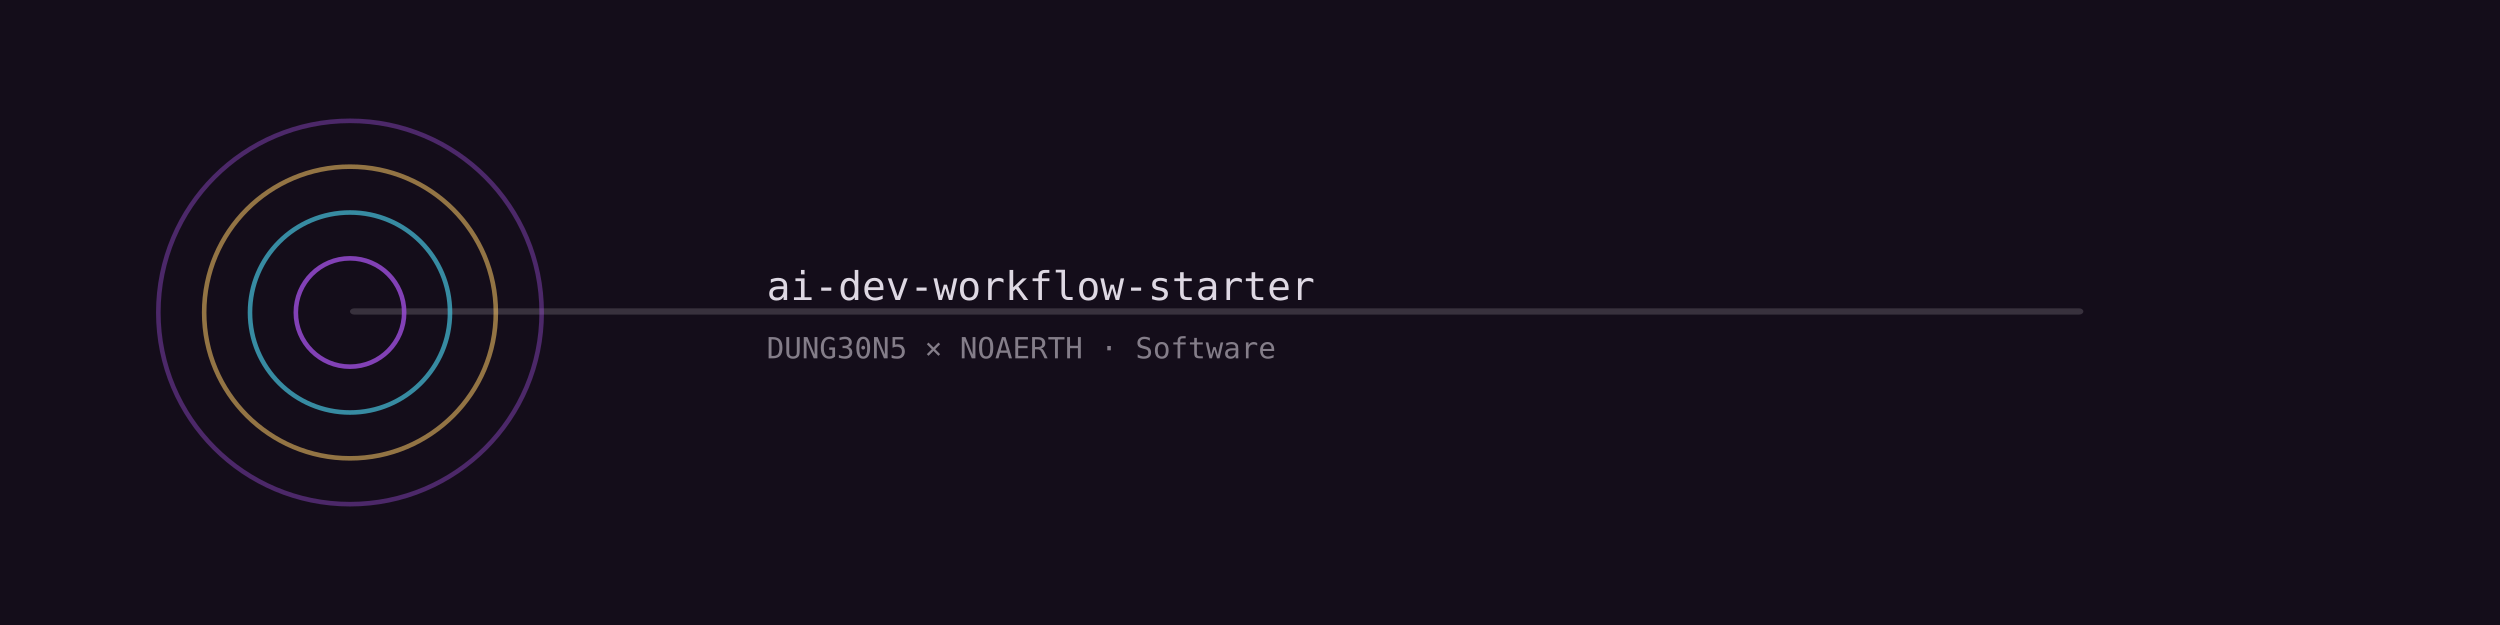
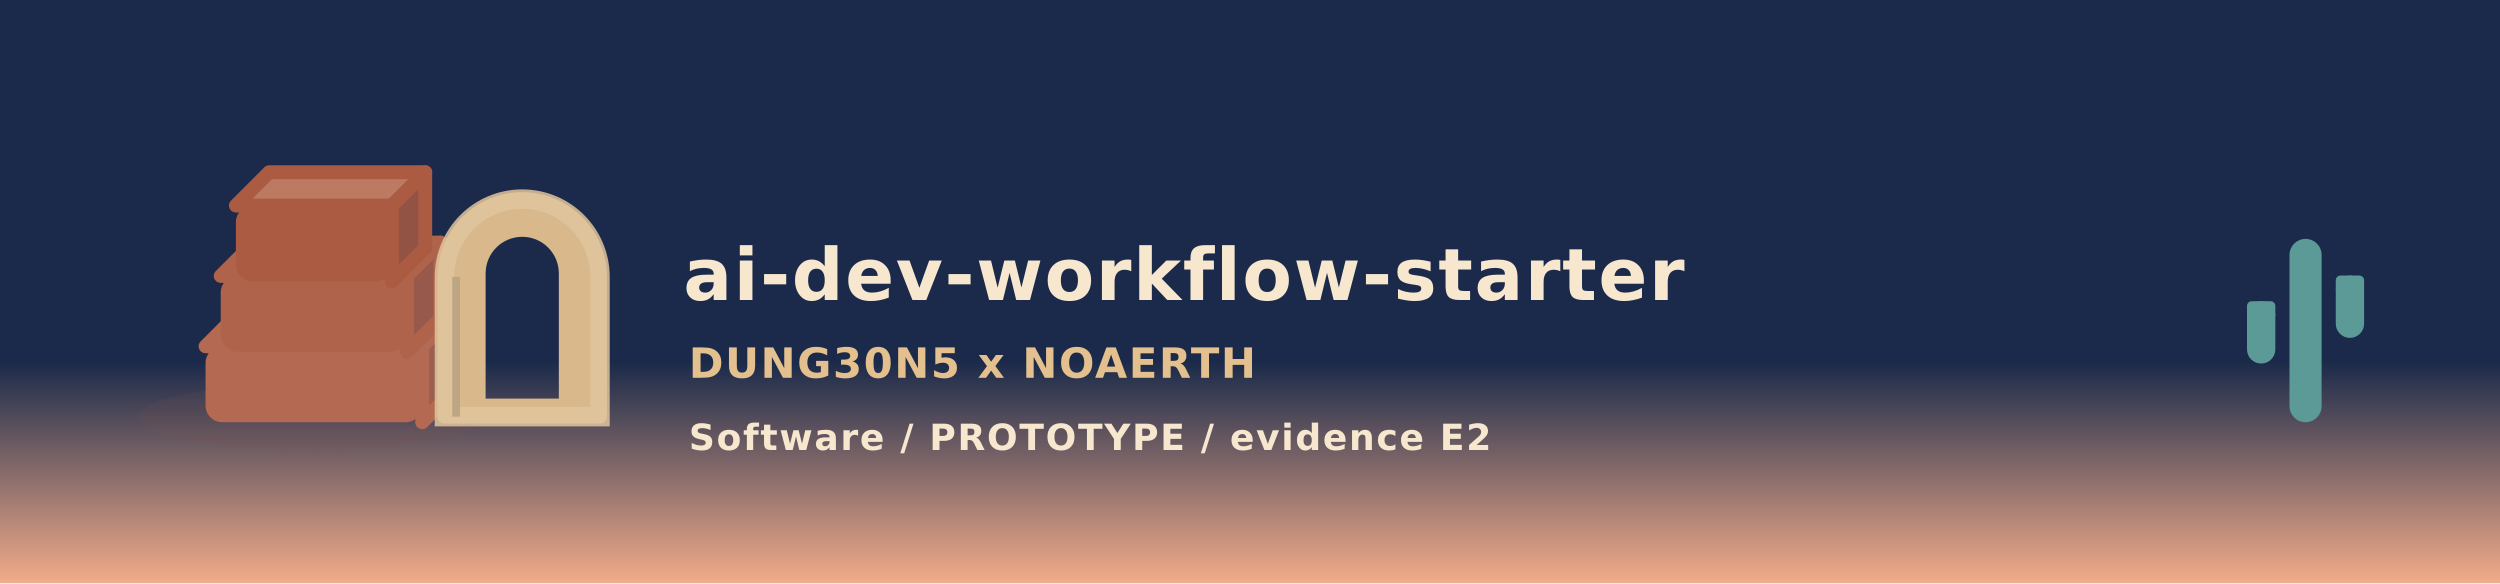
- <svg xmlns="http://www.w3.org/2000/svg" viewBox="0 0 1200 300" width="1200" height="300" role="img" aria-label="ai-dev-workflow-starter identity object">
-   <rect width="1200" height="300" fill="#140d1a" />
-   <defs>
-     <linearGradient id="gft" x1="0" y1="0" x2="1" y2="1">
-       <stop offset="0%" stop-color="#9d4edd" />
-       <stop offset="100%" stop-color="#48cae4" />
-     </linearGradient>
-   </defs>
-   <rect x="168.00" y="148.00" width="832.00" height="3.00" rx="2.00" fill="rgba(244,238,248,0.160)" opacity="1.00" />
-   <circle cx="168.00" cy="150.00" r="26.00" fill="none" stroke="rgba(157,78,221,0.800)" stroke-width="2.20" opacity="1.00" />
-   <circle cx="168.00" cy="150.00" r="48.00" fill="none" stroke="rgba(72,202,228,0.670)" stroke-width="2.20" opacity="1.00" />
-   <circle cx="168.00" cy="150.00" r="70.00" fill="none" stroke="rgba(255,203,105,0.540)" stroke-width="2.20" opacity="1.00" />
-   <circle cx="168.00" cy="150.00" r="92.00" fill="none" stroke="rgba(157,78,221,0.410)" stroke-width="2.20" opacity="1.00" />
-   <text x="368" y="144" font-family="ui-monospace,Menlo,monospace" font-size="19" fill="rgba(244,238,248,0.900)">ai-dev-workflow-starter</text>
-   <text x="368" y="172" font-family="ui-monospace,Menlo,monospace" font-size="14" fill="rgba(244,238,248,0.500)">DUNG30N5 × NOAERTH · Software</text>
+ <svg xmlns="http://www.w3.org/2000/svg" width="900" height="210" viewBox="0 0 900 210" role="img" aria-label="ai-dev-workflow-starter - identity object">
+   <linearGradient id="skyf" x1="0" y1="0" x2="0" y2="1">
+     <stop offset="0" stop-color="#1b2a4a" />
+     <stop offset="0.62" stop-color="#1b2a4a" />
+     <stop offset="1" stop-color="#f3ad8a" />
+   </linearGradient>
+   <rect width="900" height="210" fill="url(#skyf)" />
+   <rect x="0" y="352" width="900" height="-142" fill="#e3c08d" />
+   <rect x="0" y="352" width="900" height="3" fill="#e6c596" />
+   <ellipse cx="112" cy="150" rx="62" ry="12" fill="rgba(138,90,68,0.11)" />
+   <path d="M74,124.67 L152,124.67 L164,112.67 L86,112.67 Z" fill="#c3866d" stroke="#b46a52" stroke-width="5" stroke-linejoin="round" />
+   <path d="M152,124.67 L164,112.67 L164,140 L152,152 Z" fill="#9a5f51" stroke="#b46a52" stroke-width="5" stroke-linejoin="round" />
+   <rect x="74" y="124.67" width="78" height="27.33" rx="6" fill="#b46a52" />
+   <path d="M79.46,99.33 L146.54,99.33 L158.54,87.33 L91.46,87.33 Z" fill="#bf8068" stroke="#b0634b" stroke-width="5" stroke-linejoin="round" />
+   <path d="M146.54,99.33 L158.54,87.33 L158.54,114.67 L146.54,126.67 Z" fill="#97594b" stroke="#b0634b" stroke-width="5" stroke-linejoin="round" />
+   <rect x="79.46" y="99.33" width="67.08" height="27.33" rx="6" fill="#b0634b" />
+   <path d="M84.92,74 L141.08,74 L153.08,62 L96.92,62 Z" fill="#bc7a62" stroke="#ac5b43" stroke-width="5" stroke-linejoin="round" />
+   <path d="M141.08,74 L153.08,62 L153.08,89.33 L141.08,101.33 Z" fill="#935344" stroke="#ac5b43" stroke-width="5" stroke-linejoin="round" />
+   <rect x="84.92" y="74" width="56.16" height="27.33" rx="6" fill="#ac5b43" />
+   <path d="M160,150 L160,99.68 A28,28 0 0 1 216,99.68 L216,150 Z M172.32,146 L172.32,98.43 A15.68,15.68 0 0 1 203.68,98.43 L203.68,146 Z" fill="#d9b98c" fill-rule="evenodd" stroke="#d9b98c" stroke-width="5" stroke-linejoin="round" />
+   <path d="M160,150 L160,99.68 A28,28 0 0 1 216,99.68 L216,150 Z" fill="none" stroke="#e0c49c" stroke-width="7" stroke-linecap="round" opacity="0.85" />
+   <rect x="162.8" y="99.68" width="2.8" height="50.32" fill="#bea583" />
+   <text x="246" y="108" font-family="Verdana,DejaVu Sans,sans-serif" font-size="26" font-weight="700" letter-spacing="0.6" fill="#f6e7ce" text-anchor="start">ai-dev-workflow-starter</text>
+   <text x="248" y="136" font-family="Verdana,DejaVu Sans,sans-serif" font-size="15" font-weight="700" letter-spacing="0.6" fill="#e3c08d" text-anchor="start">DUNG30N5 x NOAERTH</text>
+   <text x="248" y="162" font-family="Verdana,DejaVu Sans,sans-serif" font-size="13" font-weight="700" letter-spacing="0.6" fill="#f6e7ce" text-anchor="start">Software  /  PROTOTYPE  /  evidence E2</text>
+   <rect x="824.22" y="86" width="11.56" height="66" rx="5.78" fill="#5b9a97" />
+   <rect x="808.92" y="108.44" width="10.2" height="22.44" rx="5.1" fill="#5b9a97" />
+   <rect x="808.92" y="108.44" width="10.2" height="6.6" rx="1.7" fill="#5b9a97" />
+   <rect x="840.88" y="99.2" width="10.2" height="22.44" rx="5.1" fill="#5b9a97" />
+   <rect x="840.88" y="99.2" width="10.2" height="6.6" rx="1.7" fill="#5b9a97" />
</svg>
